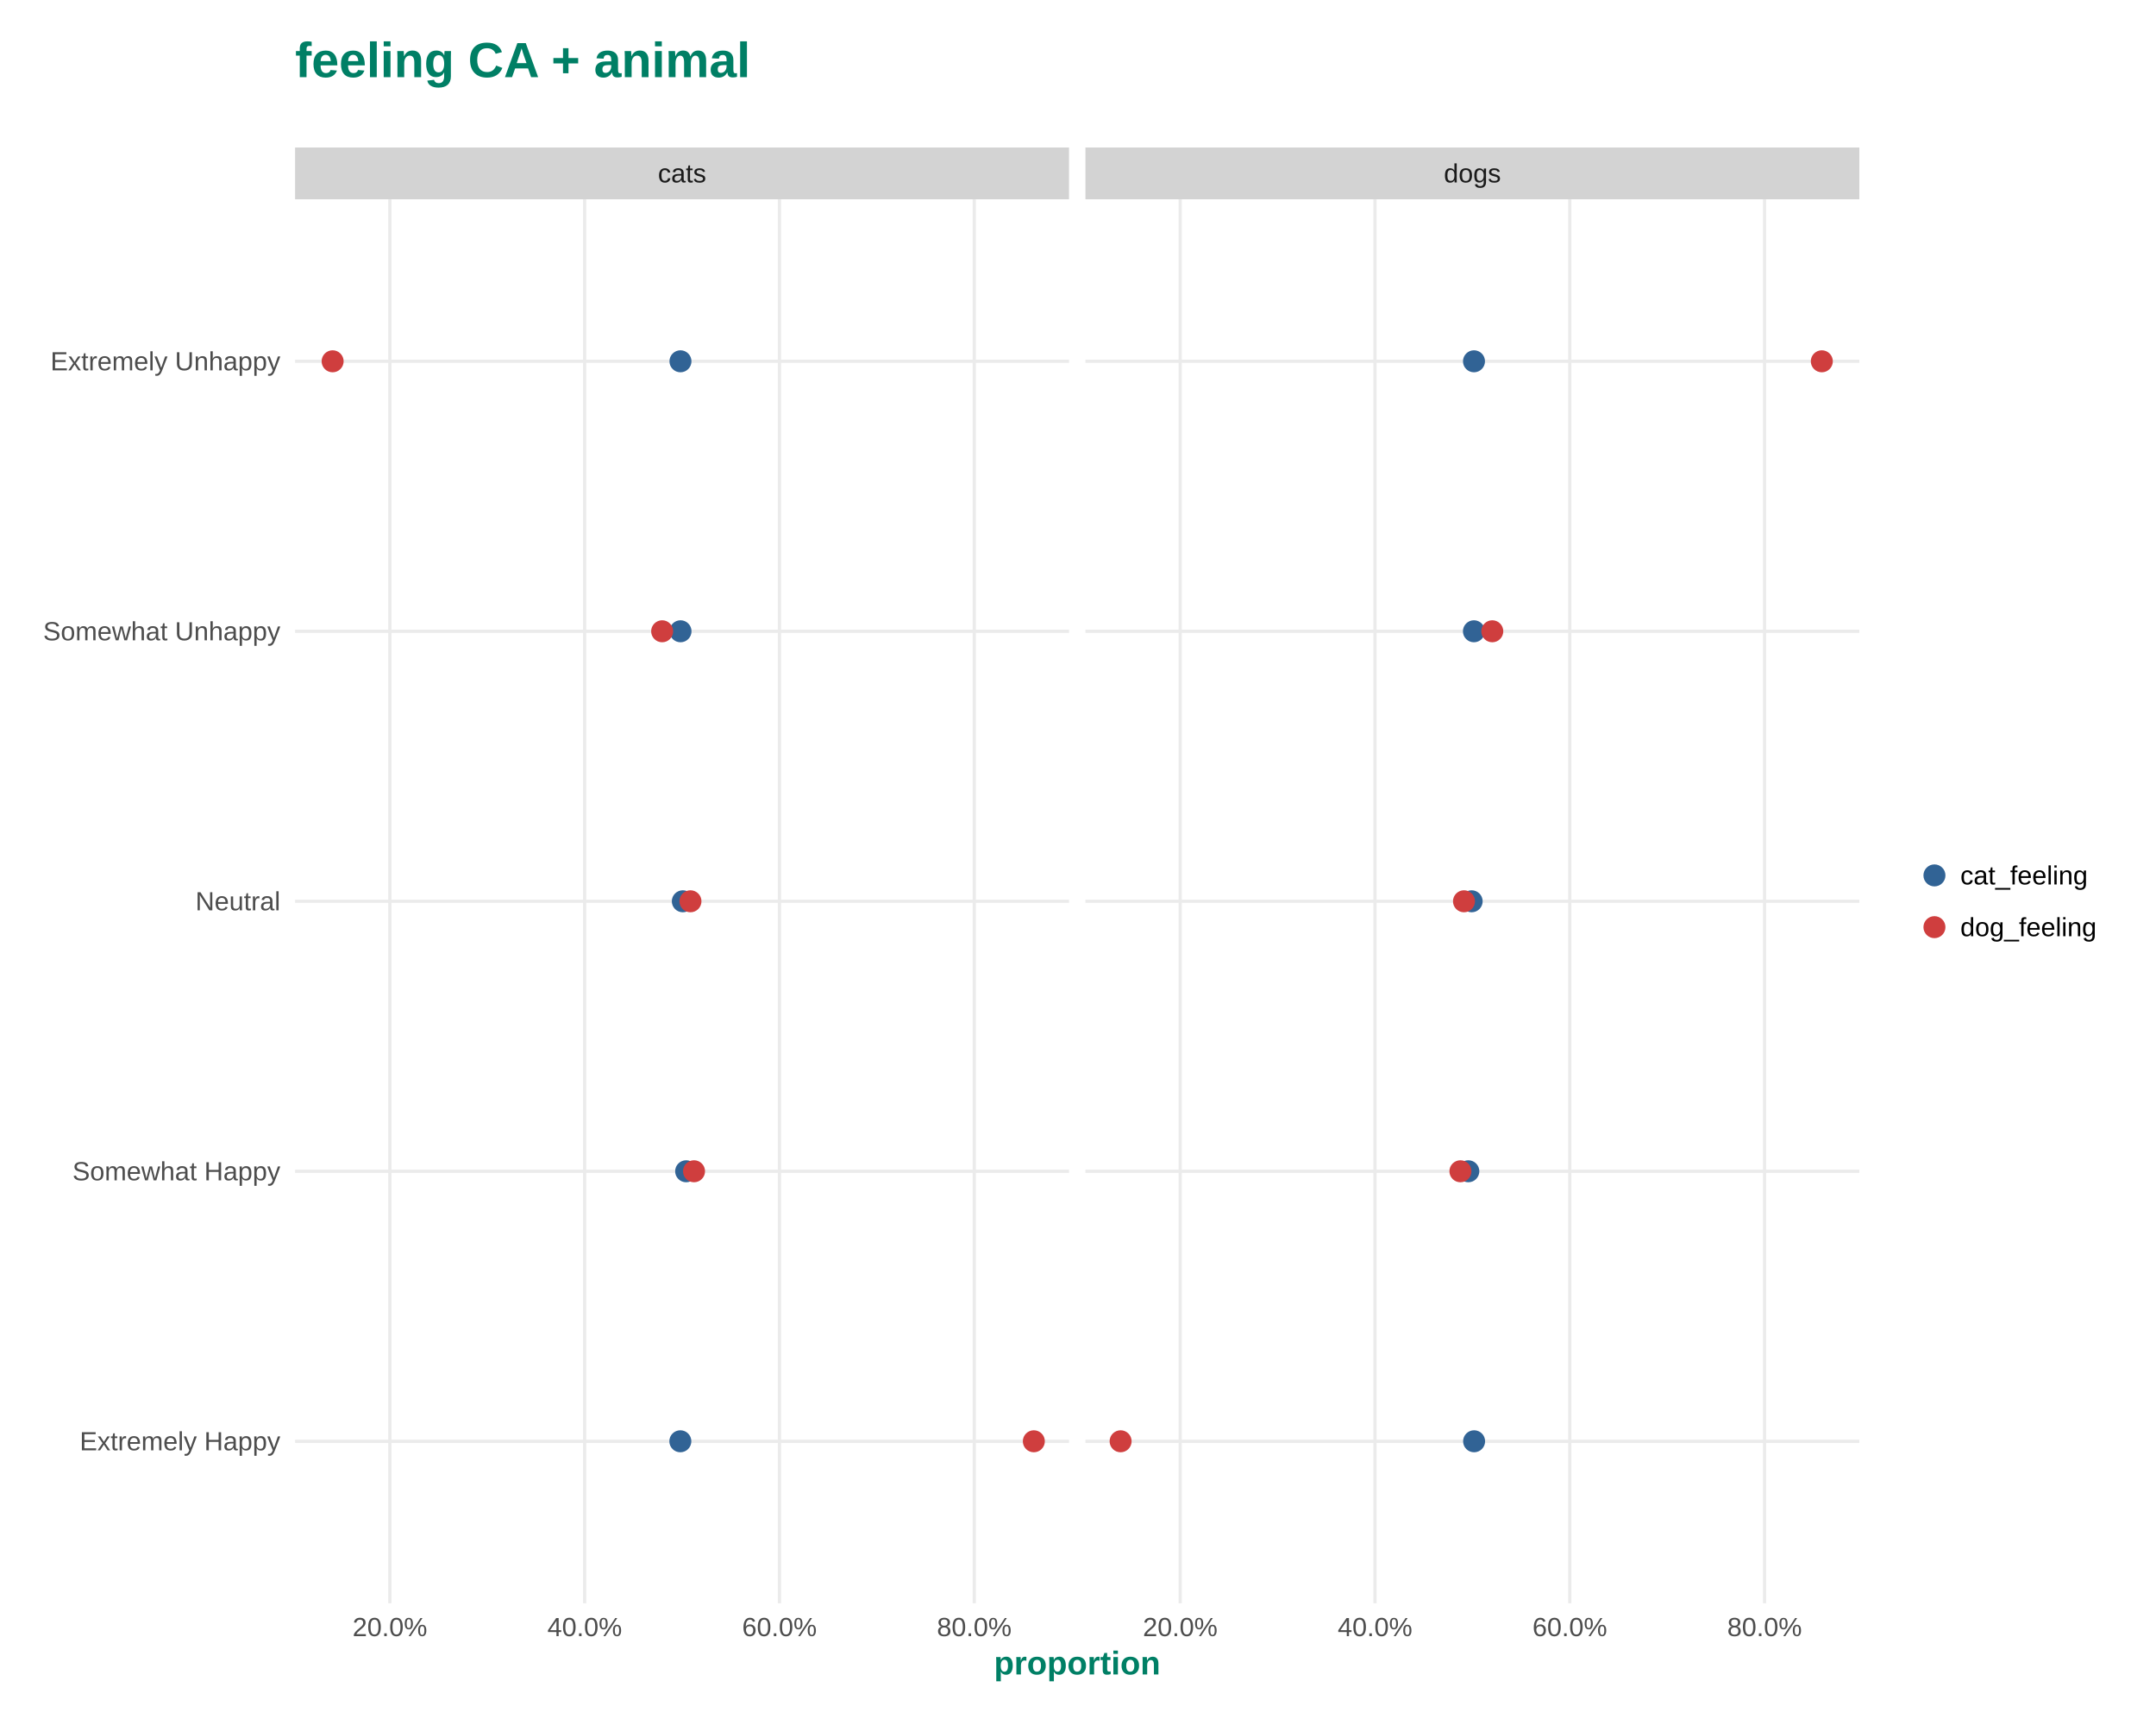
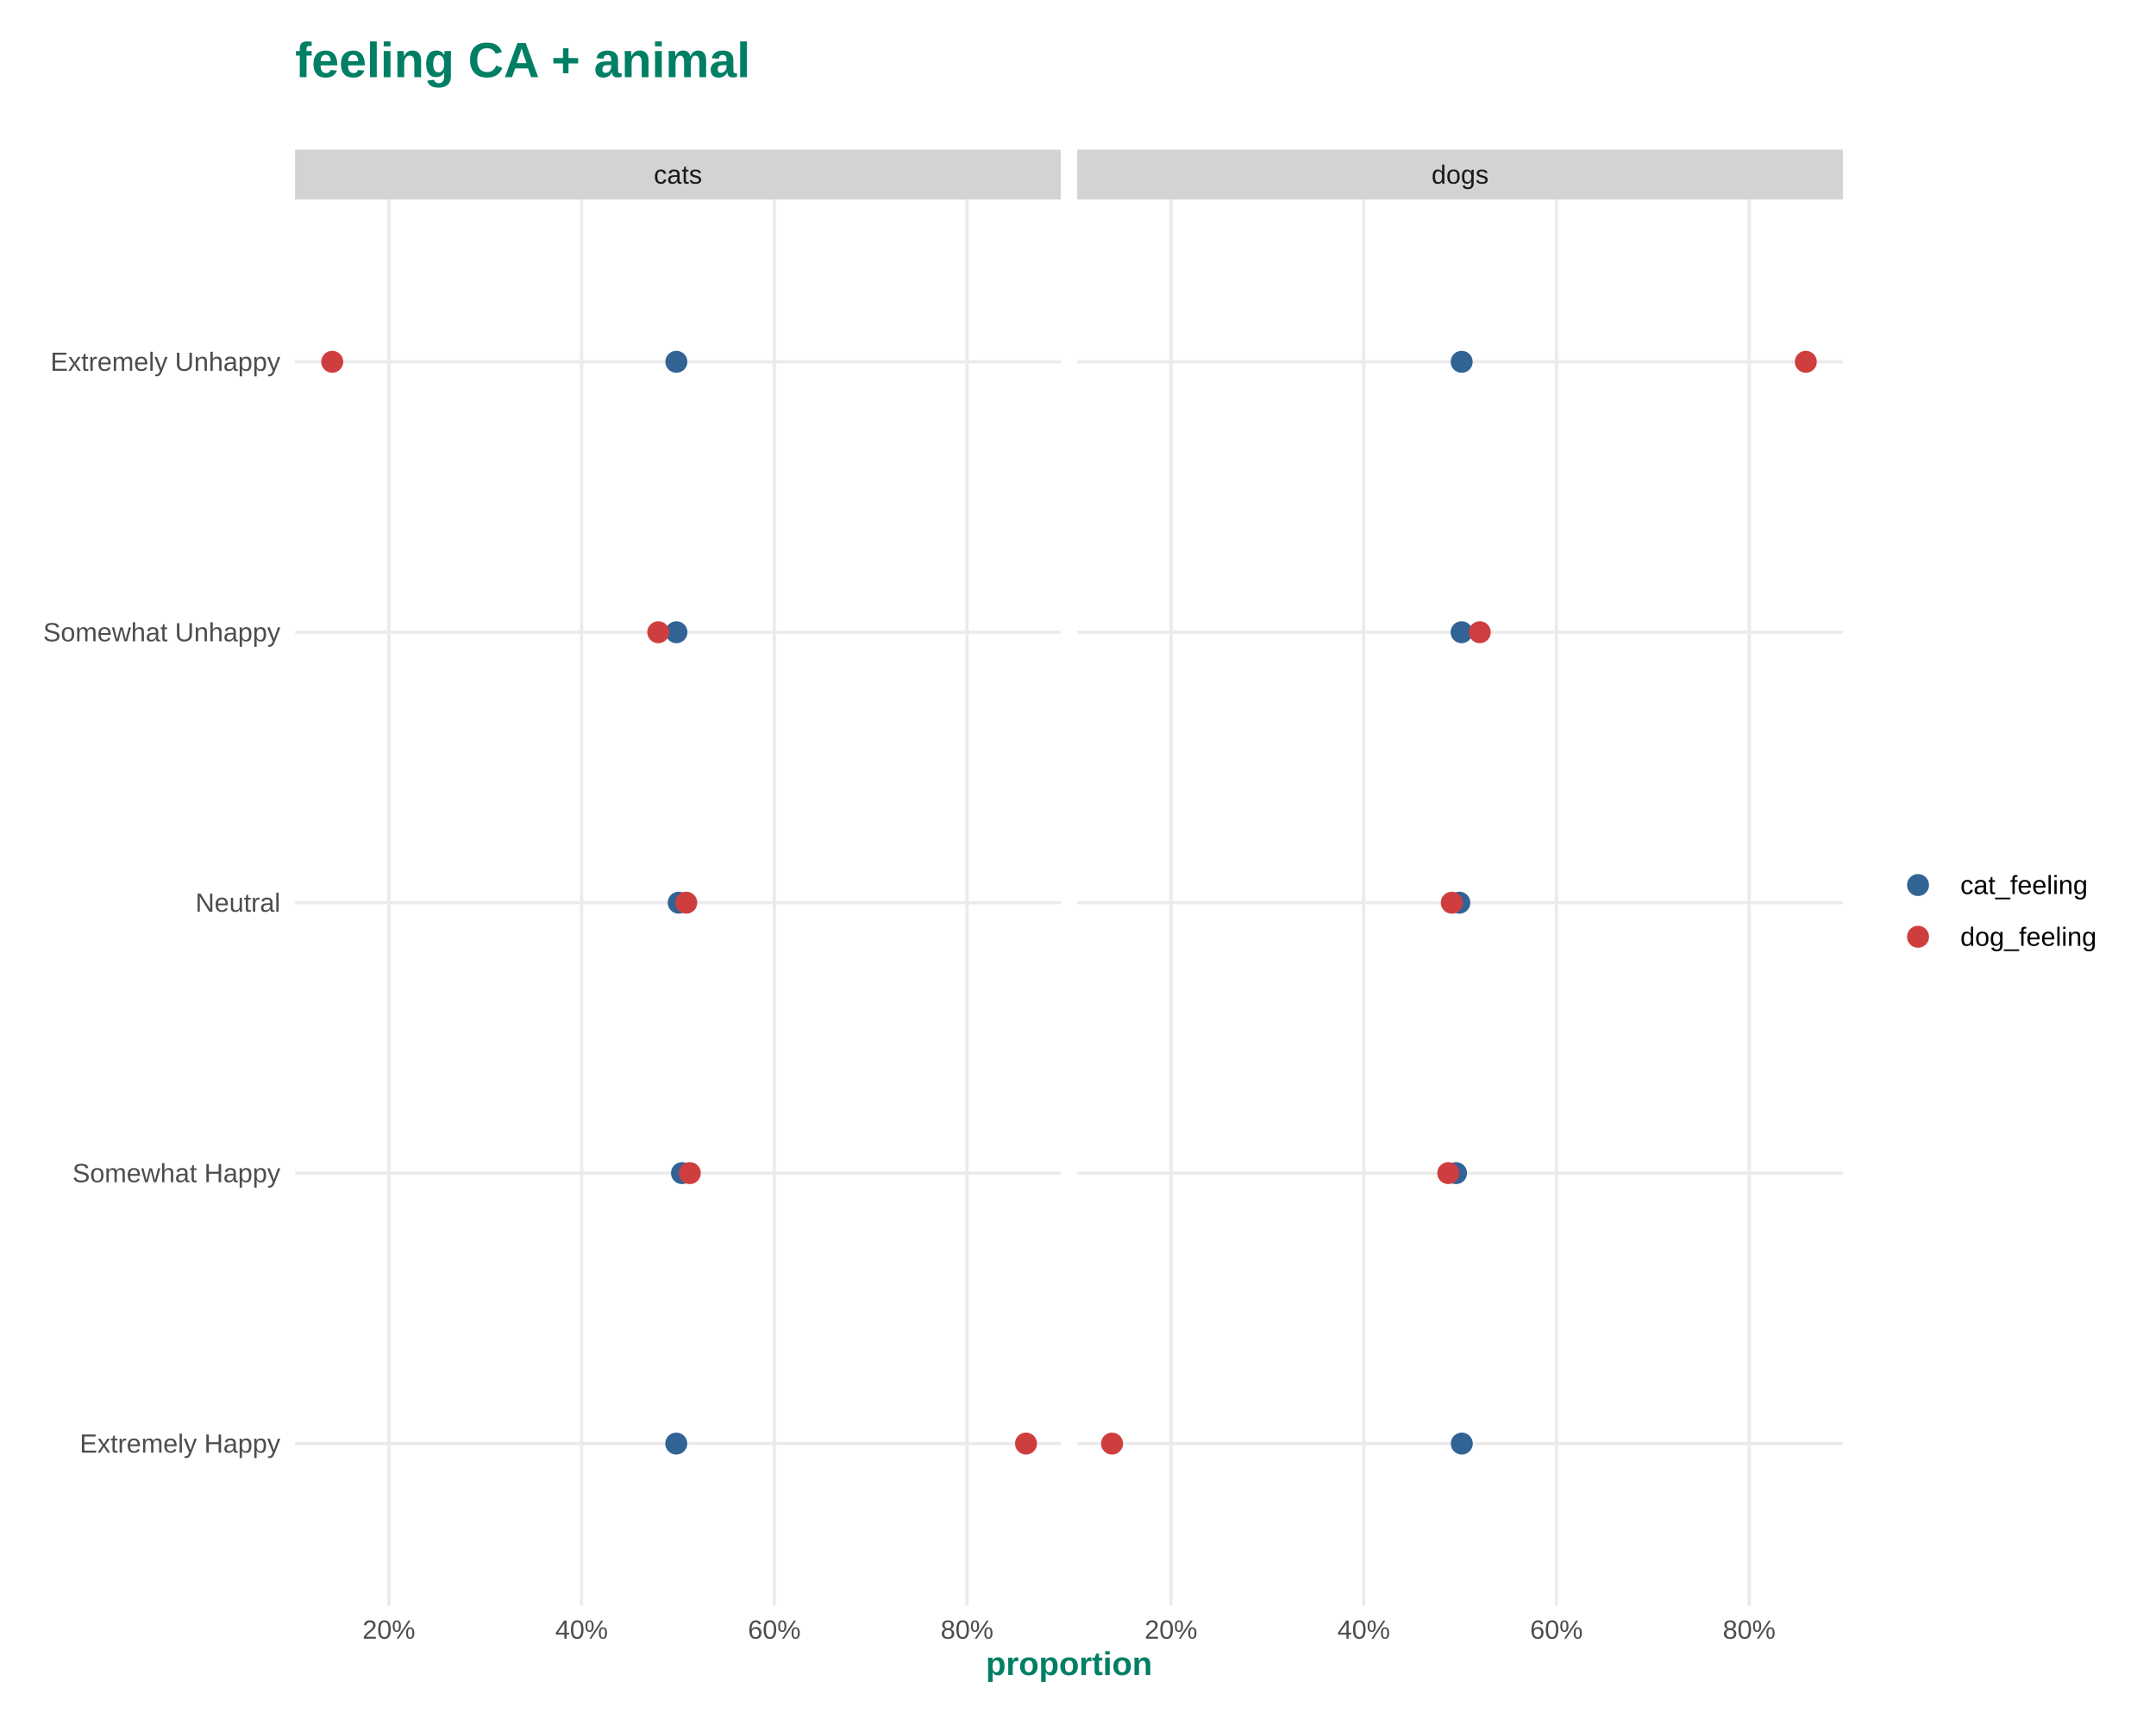
<svg xmlns="http://www.w3.org/2000/svg" viewBox="0 0 720.00 576.00">
  <defs>
    <style type="text/css">
    line, polyline, polygon, path, rect, circle {
      fill: none;
      stroke: #000000;
      stroke-linecap: round;
      stroke-linejoin: round;
      stroke-miterlimit: 10.00;
    }
  </style>
  </defs>
  <rect width="100%" height="100%" style="stroke: none; fill: #FFFFFF;" />
  <defs>
-     <clipPath id="cpOTguNTV8MzU3LjAwfDUzNS4zNXw2Ni41NQ==">
-       <rect x="98.55" y="66.55" width="258.45" height="468.80" />
+     <clipPath id="cpOTguNTV8MzU0LjI2fDUzNi4yMXw2Ni42Mw==">
+       <rect x="98.55" y="66.63" width="255.71" height="469.58" />
    </clipPath>
  </defs>
-   <polyline points="98.55,481.26 357.00,481.26 " style="stroke-width: 1.07; stroke: #EBEBEB; stroke-linecap: butt;" clip-path="url(#cpOTguNTV8MzU3LjAwfDUzNS4zNXw2Ni41NQ==)" />
-   <polyline points="98.55,391.10 357.00,391.10 " style="stroke-width: 1.07; stroke: #EBEBEB; stroke-linecap: butt;" clip-path="url(#cpOTguNTV8MzU3LjAwfDUzNS4zNXw2Ni41NQ==)" />
-   <polyline points="98.55,300.95 357.00,300.95 " style="stroke-width: 1.07; stroke: #EBEBEB; stroke-linecap: butt;" clip-path="url(#cpOTguNTV8MzU3LjAwfDUzNS4zNXw2Ni41NQ==)" />
-   <polyline points="98.55,210.79 357.00,210.79 " style="stroke-width: 1.07; stroke: #EBEBEB; stroke-linecap: butt;" clip-path="url(#cpOTguNTV8MzU3LjAwfDUzNS4zNXw2Ni41NQ==)" />
-   <polyline points="98.55,120.64 357.00,120.64 " style="stroke-width: 1.07; stroke: #EBEBEB; stroke-linecap: butt;" clip-path="url(#cpOTguNTV8MzU3LjAwfDUzNS4zNXw2Ni41NQ==)" />
-   <polyline points="130.20,535.35 130.20,66.55 " style="stroke-width: 1.07; stroke: #EBEBEB; stroke-linecap: butt;" clip-path="url(#cpOTguNTV8MzU3LjAwfDUzNS4zNXw2Ni41NQ==)" />
-   <polyline points="195.25,535.35 195.25,66.55 " style="stroke-width: 1.07; stroke: #EBEBEB; stroke-linecap: butt;" clip-path="url(#cpOTguNTV8MzU3LjAwfDUzNS4zNXw2Ni41NQ==)" />
-   <polyline points="260.30,535.35 260.30,66.55 " style="stroke-width: 1.07; stroke: #EBEBEB; stroke-linecap: butt;" clip-path="url(#cpOTguNTV8MzU3LjAwfDUzNS4zNXw2Ni41NQ==)" />
-   <polyline points="325.35,535.35 325.35,66.55 " style="stroke-width: 1.07; stroke: #EBEBEB; stroke-linecap: butt;" clip-path="url(#cpOTguNTV8MzU3LjAwfDUzNS4zNXw2Ni41NQ==)" />
-   <circle cx="227.20" cy="481.26" r="2.49pt" style="stroke-width: 0.71; stroke: #316395; fill: #316395;" clip-path="url(#cpOTguNTV8MzU3LjAwfDUzNS4zNXw2Ni41NQ==)" />
-   <circle cx="345.25" cy="481.26" r="2.49pt" style="stroke-width: 0.71; stroke: #CF3E3E; fill: #CF3E3E;" clip-path="url(#cpOTguNTV8MzU3LjAwfDUzNS4zNXw2Ni41NQ==)" />
-   <circle cx="229.14" cy="391.10" r="2.49pt" style="stroke-width: 0.71; stroke: #316395; fill: #316395;" clip-path="url(#cpOTguNTV8MzU3LjAwfDUzNS4zNXw2Ni41NQ==)" />
-   <circle cx="231.77" cy="391.10" r="2.49pt" style="stroke-width: 0.71; stroke: #CF3E3E; fill: #CF3E3E;" clip-path="url(#cpOTguNTV8MzU3LjAwfDUzNS4zNXw2Ni41NQ==)" />
-   <circle cx="228.03" cy="300.95" r="2.49pt" style="stroke-width: 0.71; stroke: #316395; fill: #316395;" clip-path="url(#cpOTguNTV8MzU3LjAwfDUzNS4zNXw2Ni41NQ==)" />
-   <circle cx="230.58" cy="300.95" r="2.49pt" style="stroke-width: 0.71; stroke: #CF3E3E; fill: #CF3E3E;" clip-path="url(#cpOTguNTV8MzU3LjAwfDUzNS4zNXw2Ni41NQ==)" />
-   <circle cx="227.26" cy="210.79" r="2.49pt" style="stroke-width: 0.71; stroke: #316395; fill: #316395;" clip-path="url(#cpOTguNTV8MzU3LjAwfDUzNS4zNXw2Ni41NQ==)" />
-   <circle cx="221.13" cy="210.79" r="2.49pt" style="stroke-width: 0.71; stroke: #CF3E3E; fill: #CF3E3E;" clip-path="url(#cpOTguNTV8MzU3LjAwfDUzNS4zNXw2Ni41NQ==)" />
-   <circle cx="227.24" cy="120.64" r="2.49pt" style="stroke-width: 0.71; stroke: #316395; fill: #316395;" clip-path="url(#cpOTguNTV8MzU3LjAwfDUzNS4zNXw2Ni41NQ==)" />
-   <circle cx="111.08" cy="120.64" r="2.49pt" style="stroke-width: 0.71; stroke: #CF3E3E; fill: #CF3E3E;" clip-path="url(#cpOTguNTV8MzU3LjAwfDUzNS4zNXw2Ni41NQ==)" />
+   <polyline points="98.55,482.03 354.26,482.03 " style="stroke-width: 1.07; stroke: #EBEBEB; stroke-linecap: butt;" clip-path="url(#cpOTguNTV8MzU0LjI2fDUzNi4yMXw2Ni42Mw==)" />
+   <polyline points="98.55,391.72 354.26,391.72 " style="stroke-width: 1.07; stroke: #EBEBEB; stroke-linecap: butt;" clip-path="url(#cpOTguNTV8MzU0LjI2fDUzNi4yMXw2Ni42Mw==)" />
+   <polyline points="98.55,301.42 354.26,301.42 " style="stroke-width: 1.07; stroke: #EBEBEB; stroke-linecap: butt;" clip-path="url(#cpOTguNTV8MzU0LjI2fDUzNi4yMXw2Ni42Mw==)" />
+   <polyline points="98.55,211.11 354.26,211.11 " style="stroke-width: 1.07; stroke: #EBEBEB; stroke-linecap: butt;" clip-path="url(#cpOTguNTV8MzU0LjI2fDUzNi4yMXw2Ni42Mw==)" />
+   <polyline points="98.55,120.81 354.26,120.81 " style="stroke-width: 1.07; stroke: #EBEBEB; stroke-linecap: butt;" clip-path="url(#cpOTguNTV8MzU0LjI2fDUzNi4yMXw2Ni42Mw==)" />
+   <polyline points="129.86,536.21 129.86,66.63 " style="stroke-width: 1.07; stroke: #EBEBEB; stroke-linecap: butt;" clip-path="url(#cpOTguNTV8MzU0LjI2fDUzNi4yMXw2Ni42Mw==)" />
+   <polyline points="194.23,536.21 194.23,66.63 " style="stroke-width: 1.07; stroke: #EBEBEB; stroke-linecap: butt;" clip-path="url(#cpOTguNTV8MzU0LjI2fDUzNi4yMXw2Ni42Mw==)" />
+   <polyline points="258.59,536.21 258.59,66.63 " style="stroke-width: 1.07; stroke: #EBEBEB; stroke-linecap: butt;" clip-path="url(#cpOTguNTV8MzU0LjI2fDUzNi4yMXw2Ni42Mw==)" />
+   <polyline points="322.95,536.21 322.95,66.63 " style="stroke-width: 1.07; stroke: #EBEBEB; stroke-linecap: butt;" clip-path="url(#cpOTguNTV8MzU0LjI2fDUzNi4yMXw2Ni42Mw==)" />
+   <circle cx="225.84" cy="482.03" r="2.49pt" style="stroke-width: 0.71; stroke: #316395; fill: #316395;" clip-path="url(#cpOTguNTV8MzU0LjI2fDUzNi4yMXw2Ni42Mw==)" />
+   <circle cx="342.64" cy="482.03" r="2.49pt" style="stroke-width: 0.71; stroke: #CF3E3E; fill: #CF3E3E;" clip-path="url(#cpOTguNTV8MzU0LjI2fDUzNi4yMXw2Ni42Mw==)" />
+   <circle cx="227.75" cy="391.72" r="2.49pt" style="stroke-width: 0.71; stroke: #316395; fill: #316395;" clip-path="url(#cpOTguNTV8MzU0LjI2fDUzNi4yMXw2Ni42Mw==)" />
+   <circle cx="230.36" cy="391.72" r="2.49pt" style="stroke-width: 0.71; stroke: #CF3E3E; fill: #CF3E3E;" clip-path="url(#cpOTguNTV8MzU0LjI2fDUzNi4yMXw2Ni42Mw==)" />
+   <circle cx="226.65" cy="301.42" r="2.49pt" style="stroke-width: 0.71; stroke: #316395; fill: #316395;" clip-path="url(#cpOTguNTV8MzU0LjI2fDUzNi4yMXw2Ni42Mw==)" />
+   <circle cx="229.18" cy="301.42" r="2.49pt" style="stroke-width: 0.71; stroke: #CF3E3E; fill: #CF3E3E;" clip-path="url(#cpOTguNTV8MzU0LjI2fDUzNi4yMXw2Ni42Mw==)" />
+   <circle cx="225.90" cy="211.11" r="2.49pt" style="stroke-width: 0.71; stroke: #316395; fill: #316395;" clip-path="url(#cpOTguNTV8MzU0LjI2fDUzNi4yMXw2Ni42Mw==)" />
+   <circle cx="219.83" cy="211.11" r="2.49pt" style="stroke-width: 0.71; stroke: #CF3E3E; fill: #CF3E3E;" clip-path="url(#cpOTguNTV8MzU0LjI2fDUzNi4yMXw2Ni42Mw==)" />
+   <circle cx="225.88" cy="120.81" r="2.49pt" style="stroke-width: 0.71; stroke: #316395; fill: #316395;" clip-path="url(#cpOTguNTV8MzU0LjI2fDUzNi4yMXw2Ni42Mw==)" />
+   <circle cx="110.95" cy="120.81" r="2.49pt" style="stroke-width: 0.71; stroke: #CF3E3E; fill: #CF3E3E;" clip-path="url(#cpOTguNTV8MzU0LjI2fDUzNi4yMXw2Ni42Mw==)" />
  <defs>
    <clipPath id="cpMC4wMHw3MjAuMDB8NTc2LjAwfDAuMDA=">
      <rect x="0.00" y="0.00" width="720.00" height="576.00" />
    </clipPath>
  </defs>
  <defs>
-     <clipPath id="cpMzYyLjQ4fDYyMC45M3w1MzUuMzV8NjYuNTU=">
-       <rect x="362.48" y="66.55" width="258.45" height="468.80" />
+     <clipPath id="cpMzU5Ljc0fDYxNS40NXw1MzYuMjF8NjYuNjM=">
+       <rect x="359.74" y="66.63" width="255.71" height="469.58" />
    </clipPath>
  </defs>
-   <polyline points="362.48,481.26 620.93,481.26 " style="stroke-width: 1.07; stroke: #EBEBEB; stroke-linecap: butt;" clip-path="url(#cpMzYyLjQ4fDYyMC45M3w1MzUuMzV8NjYuNTU=)" />
-   <polyline points="362.48,391.10 620.93,391.10 " style="stroke-width: 1.07; stroke: #EBEBEB; stroke-linecap: butt;" clip-path="url(#cpMzYyLjQ4fDYyMC45M3w1MzUuMzV8NjYuNTU=)" />
-   <polyline points="362.48,300.95 620.93,300.95 " style="stroke-width: 1.07; stroke: #EBEBEB; stroke-linecap: butt;" clip-path="url(#cpMzYyLjQ4fDYyMC45M3w1MzUuMzV8NjYuNTU=)" />
-   <polyline points="362.48,210.79 620.93,210.79 " style="stroke-width: 1.07; stroke: #EBEBEB; stroke-linecap: butt;" clip-path="url(#cpMzYyLjQ4fDYyMC45M3w1MzUuMzV8NjYuNTU=)" />
-   <polyline points="362.48,120.64 620.93,120.64 " style="stroke-width: 1.07; stroke: #EBEBEB; stroke-linecap: butt;" clip-path="url(#cpMzYyLjQ4fDYyMC45M3w1MzUuMzV8NjYuNTU=)" />
-   <polyline points="394.13,535.35 394.13,66.55 " style="stroke-width: 1.07; stroke: #EBEBEB; stroke-linecap: butt;" clip-path="url(#cpMzYyLjQ4fDYyMC45M3w1MzUuMzV8NjYuNTU=)" />
-   <polyline points="459.18,535.35 459.18,66.55 " style="stroke-width: 1.07; stroke: #EBEBEB; stroke-linecap: butt;" clip-path="url(#cpMzYyLjQ4fDYyMC45M3w1MzUuMzV8NjYuNTU=)" />
-   <polyline points="524.23,535.35 524.23,66.55 " style="stroke-width: 1.07; stroke: #EBEBEB; stroke-linecap: butt;" clip-path="url(#cpMzYyLjQ4fDYyMC45M3w1MzUuMzV8NjYuNTU=)" />
-   <polyline points="589.28,535.35 589.28,66.55 " style="stroke-width: 1.07; stroke: #EBEBEB; stroke-linecap: butt;" clip-path="url(#cpMzYyLjQ4fDYyMC45M3w1MzUuMzV8NjYuNTU=)" />
-   <circle cx="492.28" cy="481.26" r="2.49pt" style="stroke-width: 0.71; stroke: #316395; fill: #316395;" clip-path="url(#cpMzYyLjQ4fDYyMC45M3w1MzUuMzV8NjYuNTU=)" />
-   <circle cx="374.23" cy="481.26" r="2.49pt" style="stroke-width: 0.71; stroke: #CF3E3E; fill: #CF3E3E;" clip-path="url(#cpMzYyLjQ4fDYyMC45M3w1MzUuMzV8NjYuNTU=)" />
-   <circle cx="490.35" cy="391.10" r="2.49pt" style="stroke-width: 0.71; stroke: #316395; fill: #316395;" clip-path="url(#cpMzYyLjQ4fDYyMC45M3w1MzUuMzV8NjYuNTU=)" />
-   <circle cx="487.71" cy="391.10" r="2.49pt" style="stroke-width: 0.71; stroke: #CF3E3E; fill: #CF3E3E;" clip-path="url(#cpMzYyLjQ4fDYyMC45M3w1MzUuMzV8NjYuNTU=)" />
-   <circle cx="491.46" cy="300.95" r="2.49pt" style="stroke-width: 0.71; stroke: #316395; fill: #316395;" clip-path="url(#cpMzYyLjQ4fDYyMC45M3w1MzUuMzV8NjYuNTU=)" />
-   <circle cx="488.90" cy="300.95" r="2.49pt" style="stroke-width: 0.71; stroke: #CF3E3E; fill: #CF3E3E;" clip-path="url(#cpMzYyLjQ4fDYyMC45M3w1MzUuMzV8NjYuNTU=)" />
-   <circle cx="492.22" cy="210.79" r="2.49pt" style="stroke-width: 0.71; stroke: #316395; fill: #316395;" clip-path="url(#cpMzYyLjQ4fDYyMC45M3w1MzUuMzV8NjYuNTU=)" />
-   <circle cx="498.35" cy="210.79" r="2.49pt" style="stroke-width: 0.71; stroke: #CF3E3E; fill: #CF3E3E;" clip-path="url(#cpMzYyLjQ4fDYyMC45M3w1MzUuMzV8NjYuNTU=)" />
-   <circle cx="492.24" cy="120.64" r="2.49pt" style="stroke-width: 0.71; stroke: #316395; fill: #316395;" clip-path="url(#cpMzYyLjQ4fDYyMC45M3w1MzUuMzV8NjYuNTU=)" />
-   <circle cx="608.40" cy="120.64" r="2.49pt" style="stroke-width: 0.71; stroke: #CF3E3E; fill: #CF3E3E;" clip-path="url(#cpMzYyLjQ4fDYyMC45M3w1MzUuMzV8NjYuNTU=)" />
+   <polyline points="359.74,482.03 615.45,482.03 " style="stroke-width: 1.07; stroke: #EBEBEB; stroke-linecap: butt;" clip-path="url(#cpMzU5Ljc0fDYxNS40NXw1MzYuMjF8NjYuNjM=)" />
+   <polyline points="359.74,391.72 615.45,391.72 " style="stroke-width: 1.07; stroke: #EBEBEB; stroke-linecap: butt;" clip-path="url(#cpMzU5Ljc0fDYxNS40NXw1MzYuMjF8NjYuNjM=)" />
+   <polyline points="359.74,301.42 615.45,301.42 " style="stroke-width: 1.07; stroke: #EBEBEB; stroke-linecap: butt;" clip-path="url(#cpMzU5Ljc0fDYxNS40NXw1MzYuMjF8NjYuNjM=)" />
+   <polyline points="359.74,211.11 615.45,211.11 " style="stroke-width: 1.07; stroke: #EBEBEB; stroke-linecap: butt;" clip-path="url(#cpMzU5Ljc0fDYxNS40NXw1MzYuMjF8NjYuNjM=)" />
+   <polyline points="359.74,120.81 615.45,120.81 " style="stroke-width: 1.07; stroke: #EBEBEB; stroke-linecap: butt;" clip-path="url(#cpMzU5Ljc0fDYxNS40NXw1MzYuMjF8NjYuNjM=)" />
+   <polyline points="391.06,536.21 391.06,66.63 " style="stroke-width: 1.07; stroke: #EBEBEB; stroke-linecap: butt;" clip-path="url(#cpMzU5Ljc0fDYxNS40NXw1MzYuMjF8NjYuNjM=)" />
+   <polyline points="455.42,536.21 455.42,66.63 " style="stroke-width: 1.07; stroke: #EBEBEB; stroke-linecap: butt;" clip-path="url(#cpMzU5Ljc0fDYxNS40NXw1MzYuMjF8NjYuNjM=)" />
+   <polyline points="519.78,536.21 519.78,66.63 " style="stroke-width: 1.07; stroke: #EBEBEB; stroke-linecap: butt;" clip-path="url(#cpMzU5Ljc0fDYxNS40NXw1MzYuMjF8NjYuNjM=)" />
+   <polyline points="584.14,536.21 584.14,66.63 " style="stroke-width: 1.07; stroke: #EBEBEB; stroke-linecap: butt;" clip-path="url(#cpMzU5Ljc0fDYxNS40NXw1MzYuMjF8NjYuNjM=)" />
+   <circle cx="488.17" cy="482.03" r="2.49pt" style="stroke-width: 0.71; stroke: #316395; fill: #316395;" clip-path="url(#cpMzU5Ljc0fDYxNS40NXw1MzYuMjF8NjYuNjM=)" />
+   <circle cx="371.37" cy="482.03" r="2.49pt" style="stroke-width: 0.71; stroke: #CF3E3E; fill: #CF3E3E;" clip-path="url(#cpMzU5Ljc0fDYxNS40NXw1MzYuMjF8NjYuNjM=)" />
+   <circle cx="486.25" cy="391.72" r="2.49pt" style="stroke-width: 0.71; stroke: #316395; fill: #316395;" clip-path="url(#cpMzU5Ljc0fDYxNS40NXw1MzYuMjF8NjYuNjM=)" />
+   <circle cx="483.65" cy="391.72" r="2.49pt" style="stroke-width: 0.71; stroke: #CF3E3E; fill: #CF3E3E;" clip-path="url(#cpMzU5Ljc0fDYxNS40NXw1MzYuMjF8NjYuNjM=)" />
+   <circle cx="487.35" cy="301.42" r="2.49pt" style="stroke-width: 0.71; stroke: #316395; fill: #316395;" clip-path="url(#cpMzU5Ljc0fDYxNS40NXw1MzYuMjF8NjYuNjM=)" />
+   <circle cx="484.82" cy="301.42" r="2.49pt" style="stroke-width: 0.71; stroke: #CF3E3E; fill: #CF3E3E;" clip-path="url(#cpMzU5Ljc0fDYxNS40NXw1MzYuMjF8NjYuNjM=)" />
+   <circle cx="488.10" cy="211.11" r="2.49pt" style="stroke-width: 0.71; stroke: #316395; fill: #316395;" clip-path="url(#cpMzU5Ljc0fDYxNS40NXw1MzYuMjF8NjYuNjM=)" />
+   <circle cx="494.17" cy="211.11" r="2.49pt" style="stroke-width: 0.71; stroke: #CF3E3E; fill: #CF3E3E;" clip-path="url(#cpMzU5Ljc0fDYxNS40NXw1MzYuMjF8NjYuNjM=)" />
+   <circle cx="488.13" cy="120.81" r="2.49pt" style="stroke-width: 0.71; stroke: #316395; fill: #316395;" clip-path="url(#cpMzU5Ljc0fDYxNS40NXw1MzYuMjF8NjYuNjM=)" />
+   <circle cx="603.06" cy="120.81" r="2.49pt" style="stroke-width: 0.71; stroke: #CF3E3E; fill: #CF3E3E;" clip-path="url(#cpMzU5Ljc0fDYxNS40NXw1MzYuMjF8NjYuNjM=)" />
  <defs>
    <clipPath id="cpMC4wMHw3MjAuMDB8NTc2LjAwfDAuMDA=">
      <rect x="0.00" y="0.00" width="720.00" height="576.00" />
    </clipPath>
  </defs>
  <defs>
-     <clipPath id="cpOTguNTV8MzU3LjAwfDY2LjU1fDQ5LjI1">
-       <rect x="98.55" y="49.25" width="258.45" height="17.30" />
+     <clipPath id="cpOTguNTV8MzU0LjI2fDY2LjYzfDQ5Ljk4">
+       <rect x="98.55" y="49.98" width="255.71" height="16.64" />
    </clipPath>
  </defs>
-   <rect x="98.55" y="49.25" width="258.45" height="17.30" style="stroke-width: 1.07; stroke: none; fill: #D3D3D3;" clip-path="url(#cpOTguNTV8MzU3LjAwfDY2LjU1fDQ5LjI1)" />
-   <g clip-path="url(#cpOTguNTV8MzU3LjAwfDY2LjU1fDQ5LjI1)">
-     <text x="219.71" y="60.92" style="font-size: 8.80px; fill: #1A1A1A; font-family: Liberation Sans;" textLength="16.14px" lengthAdjust="spacingAndGlyphs">cats</text>
+   <rect x="98.55" y="49.98" width="255.71" height="16.64" style="stroke-width: 1.07; stroke: none; fill: #D3D3D3;" clip-path="url(#cpOTguNTV8MzU0LjI2fDY2LjYzfDQ5Ljk4)" />
+   <g clip-path="url(#cpOTguNTV8MzU0LjI2fDY2LjYzfDQ5Ljk4)">
+     <text x="218.34" y="61.33" style="font-size: 8.80px; fill: #1A1A1A; font-family: Liberation Sans;" textLength="16.14px" lengthAdjust="spacingAndGlyphs">cats</text>
  </g>
  <defs>
    <clipPath id="cpMC4wMHw3MjAuMDB8NTc2LjAwfDAuMDA=">
      <rect x="0.00" y="0.00" width="720.00" height="576.00" />
    </clipPath>
  </defs>
  <defs>
-     <clipPath id="cpMzYyLjQ4fDYyMC45M3w2Ni41NXw0OS4yNQ==">
-       <rect x="362.48" y="49.25" width="258.45" height="17.30" />
+     <clipPath id="cpMzU5Ljc0fDYxNS40NXw2Ni42M3w0OS45OA==">
+       <rect x="359.74" y="49.98" width="255.71" height="16.64" />
    </clipPath>
  </defs>
-   <rect x="362.48" y="49.25" width="258.45" height="17.30" style="stroke-width: 1.07; stroke: none; fill: #D3D3D3;" clip-path="url(#cpMzYyLjQ4fDYyMC45M3w2Ni41NXw0OS4yNQ==)" />
-   <g clip-path="url(#cpMzYyLjQ4fDYyMC45M3w2Ni41NXw0OS4yNQ==)">
-     <text x="482.17" y="60.92" style="font-size: 8.80px; fill: #1A1A1A; font-family: Liberation Sans;" textLength="19.08px" lengthAdjust="spacingAndGlyphs">dogs</text>
+   <rect x="359.74" y="49.98" width="255.71" height="16.64" style="stroke-width: 1.07; stroke: none; fill: #D3D3D3;" clip-path="url(#cpMzU5Ljc0fDYxNS40NXw2Ni42M3w0OS45OA==)" />
+   <g clip-path="url(#cpMzU5Ljc0fDYxNS40NXw2Ni42M3w0OS45OA==)">
+     <text x="478.06" y="61.33" style="font-size: 8.80px; fill: #1A1A1A; font-family: Liberation Sans;" textLength="19.08px" lengthAdjust="spacingAndGlyphs">dogs</text>
  </g>
  <defs>
    <clipPath id="cpMC4wMHw3MjAuMDB8NTc2LjAwfDAuMDA=">
      <rect x="0.00" y="0.00" width="720.00" height="576.00" />
    </clipPath>
  </defs>
  <g clip-path="url(#cpMC4wMHw3MjAuMDB8NTc2LjAwfDAuMDA=)">
-     <text x="117.73" y="546.33" style="font-size: 8.80px; fill: #4D4D4D; font-family: Liberation Sans;" textLength="24.94px" lengthAdjust="spacingAndGlyphs">20.0%</text>
+     <text x="121.06" y="547.19" style="font-size: 8.80px; fill: #4D4D4D; font-family: Liberation Sans;" textLength="17.61px" lengthAdjust="spacingAndGlyphs">20%</text>
  </g>
  <g clip-path="url(#cpMC4wMHw3MjAuMDB8NTc2LjAwfDAuMDA=)">
-     <text x="182.78" y="546.33" style="font-size: 8.80px; fill: #4D4D4D; font-family: Liberation Sans;" textLength="24.94px" lengthAdjust="spacingAndGlyphs">40.0%</text>
+     <text x="185.42" y="547.19" style="font-size: 8.80px; fill: #4D4D4D; font-family: Liberation Sans;" textLength="17.61px" lengthAdjust="spacingAndGlyphs">40%</text>
  </g>
  <g clip-path="url(#cpMC4wMHw3MjAuMDB8NTc2LjAwfDAuMDA=)">
-     <text x="247.83" y="546.33" style="font-size: 8.80px; fill: #4D4D4D; font-family: Liberation Sans;" textLength="24.94px" lengthAdjust="spacingAndGlyphs">60.0%</text>
+     <text x="249.78" y="547.19" style="font-size: 8.80px; fill: #4D4D4D; font-family: Liberation Sans;" textLength="17.61px" lengthAdjust="spacingAndGlyphs">60%</text>
  </g>
  <g clip-path="url(#cpMC4wMHw3MjAuMDB8NTc2LjAwfDAuMDA=)">
-     <text x="312.88" y="546.33" style="font-size: 8.80px; fill: #4D4D4D; font-family: Liberation Sans;" textLength="24.94px" lengthAdjust="spacingAndGlyphs">80.0%</text>
+     <text x="314.14" y="547.19" style="font-size: 8.80px; fill: #4D4D4D; font-family: Liberation Sans;" textLength="17.61px" lengthAdjust="spacingAndGlyphs">80%</text>
  </g>
  <g clip-path="url(#cpMC4wMHw3MjAuMDB8NTc2LjAwfDAuMDA=)">
-     <text x="381.66" y="546.33" style="font-size: 8.80px; fill: #4D4D4D; font-family: Liberation Sans;" textLength="24.94px" lengthAdjust="spacingAndGlyphs">20.0%</text>
+     <text x="382.25" y="547.19" style="font-size: 8.80px; fill: #4D4D4D; font-family: Liberation Sans;" textLength="17.61px" lengthAdjust="spacingAndGlyphs">20%</text>
  </g>
  <g clip-path="url(#cpMC4wMHw3MjAuMDB8NTc2LjAwfDAuMDA=)">
-     <text x="446.71" y="546.33" style="font-size: 8.80px; fill: #4D4D4D; font-family: Liberation Sans;" textLength="24.94px" lengthAdjust="spacingAndGlyphs">40.0%</text>
+     <text x="446.61" y="547.19" style="font-size: 8.80px; fill: #4D4D4D; font-family: Liberation Sans;" textLength="17.61px" lengthAdjust="spacingAndGlyphs">40%</text>
  </g>
  <g clip-path="url(#cpMC4wMHw3MjAuMDB8NTc2LjAwfDAuMDA=)">
-     <text x="511.76" y="546.33" style="font-size: 8.80px; fill: #4D4D4D; font-family: Liberation Sans;" textLength="24.94px" lengthAdjust="spacingAndGlyphs">60.0%</text>
+     <text x="510.97" y="547.19" style="font-size: 8.80px; fill: #4D4D4D; font-family: Liberation Sans;" textLength="17.61px" lengthAdjust="spacingAndGlyphs">60%</text>
  </g>
  <g clip-path="url(#cpMC4wMHw3MjAuMDB8NTc2LjAwfDAuMDA=)">
-     <text x="576.81" y="546.33" style="font-size: 8.80px; fill: #4D4D4D; font-family: Liberation Sans;" textLength="24.94px" lengthAdjust="spacingAndGlyphs">80.0%</text>
+     <text x="575.33" y="547.19" style="font-size: 8.80px; fill: #4D4D4D; font-family: Liberation Sans;" textLength="17.61px" lengthAdjust="spacingAndGlyphs">80%</text>
  </g>
  <g clip-path="url(#cpMC4wMHw3MjAuMDB8NTc2LjAwfDAuMDA=)">
-     <text x="26.63" y="484.28" style="font-size: 8.80px; fill: #4D4D4D; font-family: Liberation Sans;" textLength="66.98px" lengthAdjust="spacingAndGlyphs">Extremely Happy</text>
+     <text x="26.63" y="485.05" style="font-size: 8.80px; fill: #4D4D4D; font-family: Liberation Sans;" textLength="66.98px" lengthAdjust="spacingAndGlyphs">Extremely Happy</text>
  </g>
  <g clip-path="url(#cpMC4wMHw3MjAuMDB8NTc2LjAwfDAuMDA=)">
-     <text x="24.18" y="394.13" style="font-size: 8.80px; fill: #4D4D4D; font-family: Liberation Sans;" textLength="69.44px" lengthAdjust="spacingAndGlyphs">Somewhat Happy</text>
+     <text x="24.18" y="394.75" style="font-size: 8.80px; fill: #4D4D4D; font-family: Liberation Sans;" textLength="69.44px" lengthAdjust="spacingAndGlyphs">Somewhat Happy</text>
  </g>
  <g clip-path="url(#cpMC4wMHw3MjAuMDB8NTc2LjAwfDAuMDA=)">
-     <text x="65.27" y="303.97" style="font-size: 8.80px; fill: #4D4D4D; font-family: Liberation Sans;" textLength="28.34px" lengthAdjust="spacingAndGlyphs">Neutral</text>
+     <text x="65.27" y="304.44" style="font-size: 8.80px; fill: #4D4D4D; font-family: Liberation Sans;" textLength="28.34px" lengthAdjust="spacingAndGlyphs">Neutral</text>
  </g>
  <g clip-path="url(#cpMC4wMHw3MjAuMDB8NTc2LjAwfDAuMDA=)">
-     <text x="14.40" y="213.82" style="font-size: 8.80px; fill: #4D4D4D; font-family: Liberation Sans;" textLength="79.22px" lengthAdjust="spacingAndGlyphs">Somewhat Unhappy</text>
+     <text x="14.40" y="214.14" style="font-size: 8.80px; fill: #4D4D4D; font-family: Liberation Sans;" textLength="79.22px" lengthAdjust="spacingAndGlyphs">Somewhat Unhappy</text>
  </g>
  <g clip-path="url(#cpMC4wMHw3MjAuMDB8NTc2LjAwfDAuMDA=)">
-     <text x="16.85" y="123.66" style="font-size: 8.80px; fill: #4D4D4D; font-family: Liberation Sans;" textLength="76.77px" lengthAdjust="spacingAndGlyphs">Extremely Unhappy</text>
+     <text x="16.85" y="123.83" style="font-size: 8.80px; fill: #4D4D4D; font-family: Liberation Sans;" textLength="76.77px" lengthAdjust="spacingAndGlyphs">Extremely Unhappy</text>
  </g>
  <g clip-path="url(#cpMC4wMHw3MjAuMDB8NTc2LjAwfDAuMDA=)">
-     <text x="331.94" y="559.12" style="font-size: 11.00px; font-weight: bold; fill: #007F65; font-family: Liberation Sans;" textLength="55.59px" lengthAdjust="spacingAndGlyphs">proportion</text>
+     <text x="329.21" y="559.32" style="font-size: 11.00px; font-weight: bold; fill: #007F65; font-family: Liberation Sans;" textLength="55.59px" lengthAdjust="spacingAndGlyphs">proportion</text>
  </g>
-   <circle cx="646.01" cy="292.31" r="2.49pt" style="stroke-width: 0.71; stroke: #316395; fill: #316395;" clip-path="url(#cpMC4wMHw3MjAuMDB8NTc2LjAwfDAuMDA=)" />
-   <circle cx="646.01" cy="309.59" r="2.49pt" style="stroke-width: 0.71; stroke: #CF3E3E; fill: #CF3E3E;" clip-path="url(#cpMC4wMHw3MjAuMDB8NTc2LjAwfDAuMDA=)" />
+   <circle cx="640.53" cy="295.52" r="2.49pt" style="stroke-width: 0.71; stroke: #316395; fill: #316395;" clip-path="url(#cpMC4wMHw3MjAuMDB8NTc2LjAwfDAuMDA=)" />
+   <circle cx="640.53" cy="312.80" r="2.49pt" style="stroke-width: 0.71; stroke: #CF3E3E; fill: #CF3E3E;" clip-path="url(#cpMC4wMHw3MjAuMDB8NTc2LjAwfDAuMDA=)" />
  <g clip-path="url(#cpMC4wMHw3MjAuMDB8NTc2LjAwfDAuMDA=)">
-     <text x="654.65" y="295.33" style="font-size: 8.80px; font-family: Liberation Sans;" textLength="42.53px" lengthAdjust="spacingAndGlyphs">cat_feeling</text>
+     <text x="654.65" y="298.54" style="font-size: 8.80px; font-family: Liberation Sans;" textLength="42.53px" lengthAdjust="spacingAndGlyphs">cat_feeling</text>
  </g>
  <g clip-path="url(#cpMC4wMHw3MjAuMDB8NTc2LjAwfDAuMDA=)">
-     <text x="654.65" y="312.61" style="font-size: 8.80px; font-family: Liberation Sans;" textLength="45.47px" lengthAdjust="spacingAndGlyphs">dog_feeling</text>
+     <text x="654.65" y="315.82" style="font-size: 8.80px; font-family: Liberation Sans;" textLength="45.47px" lengthAdjust="spacingAndGlyphs">dog_feeling</text>
  </g>
  <g clip-path="url(#cpMC4wMHw3MjAuMDB8NTc2LjAwfDAuMDA=)">
    <text x="98.55" y="25.76" style="font-size: 16.50px; font-weight: bold; fill: #007F65; font-family: Liberation Sans;" textLength="152.02px" lengthAdjust="spacingAndGlyphs">feeling CA + animal</text>
  </g>
</svg>
